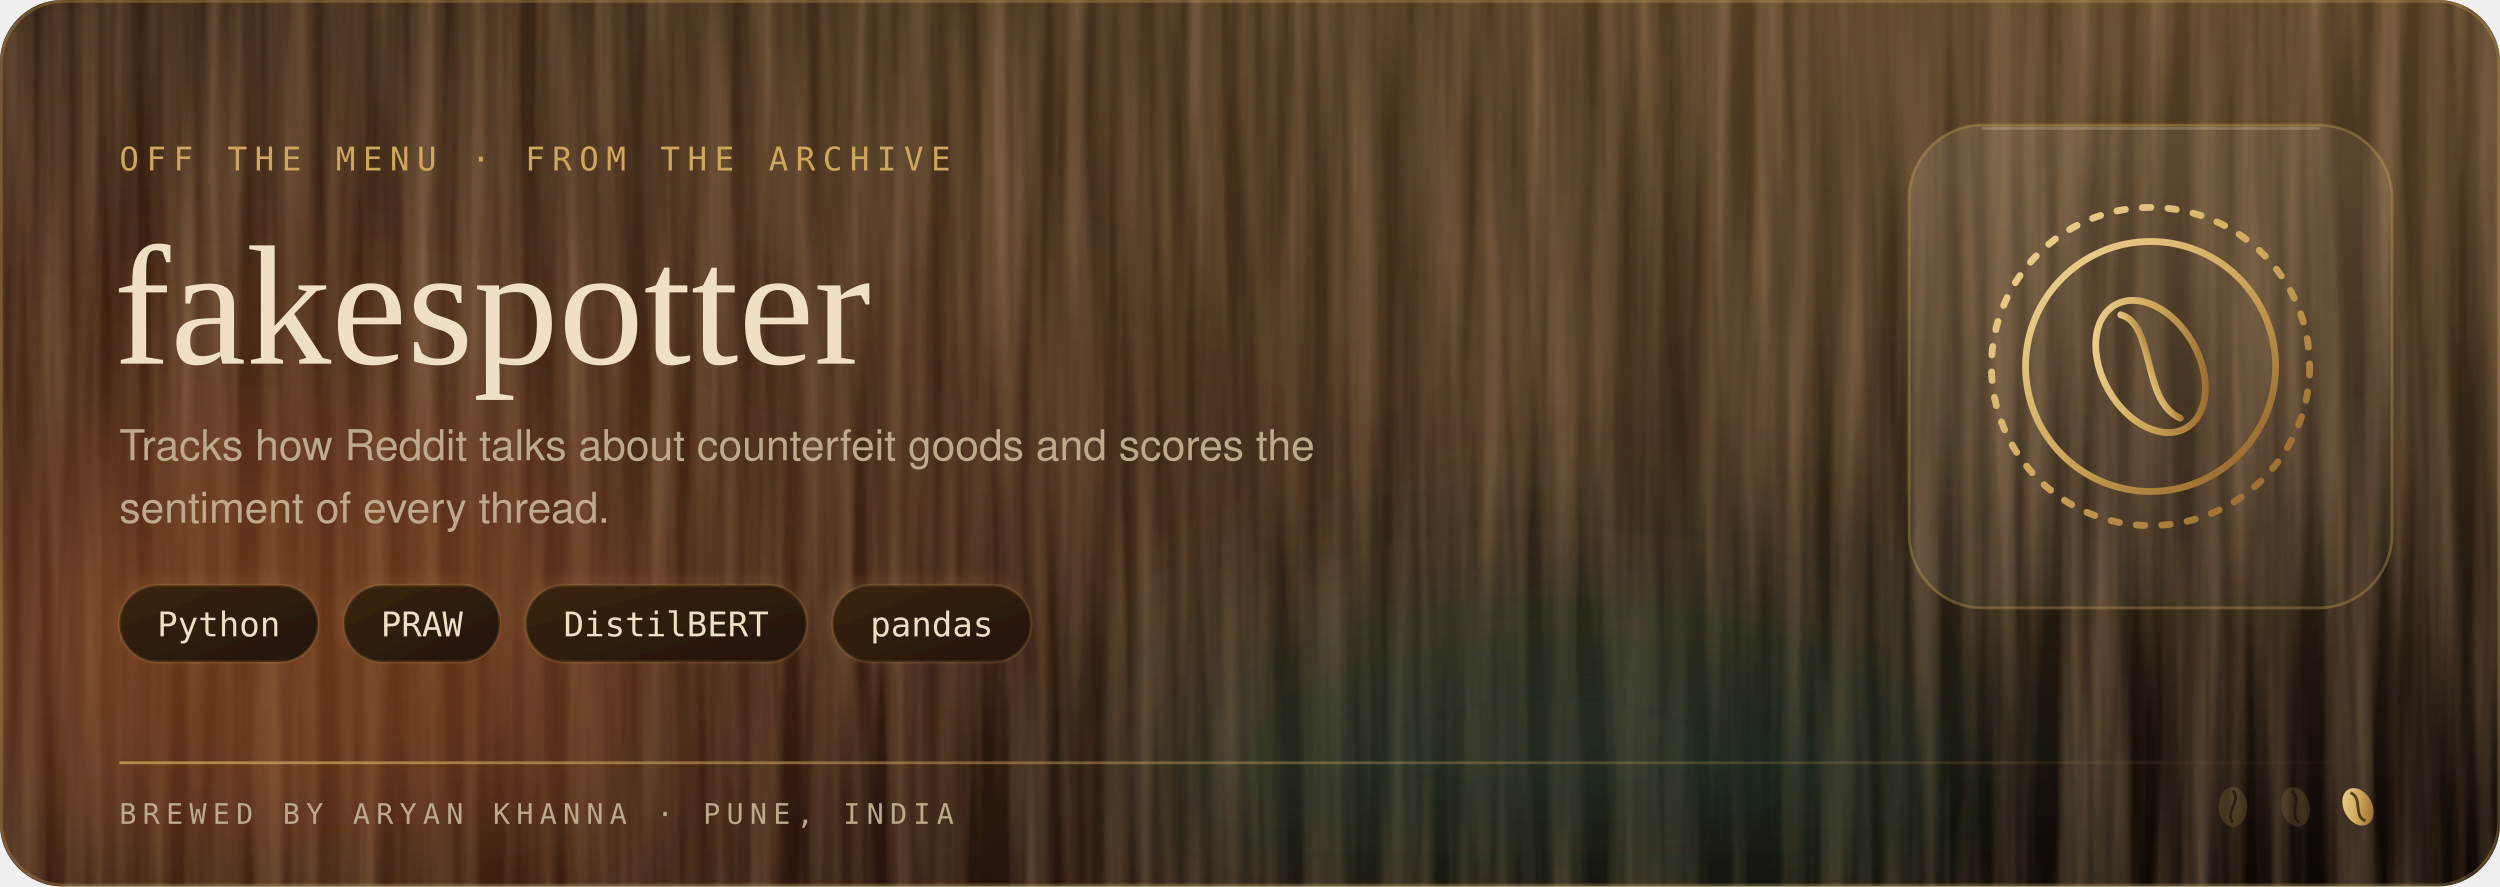
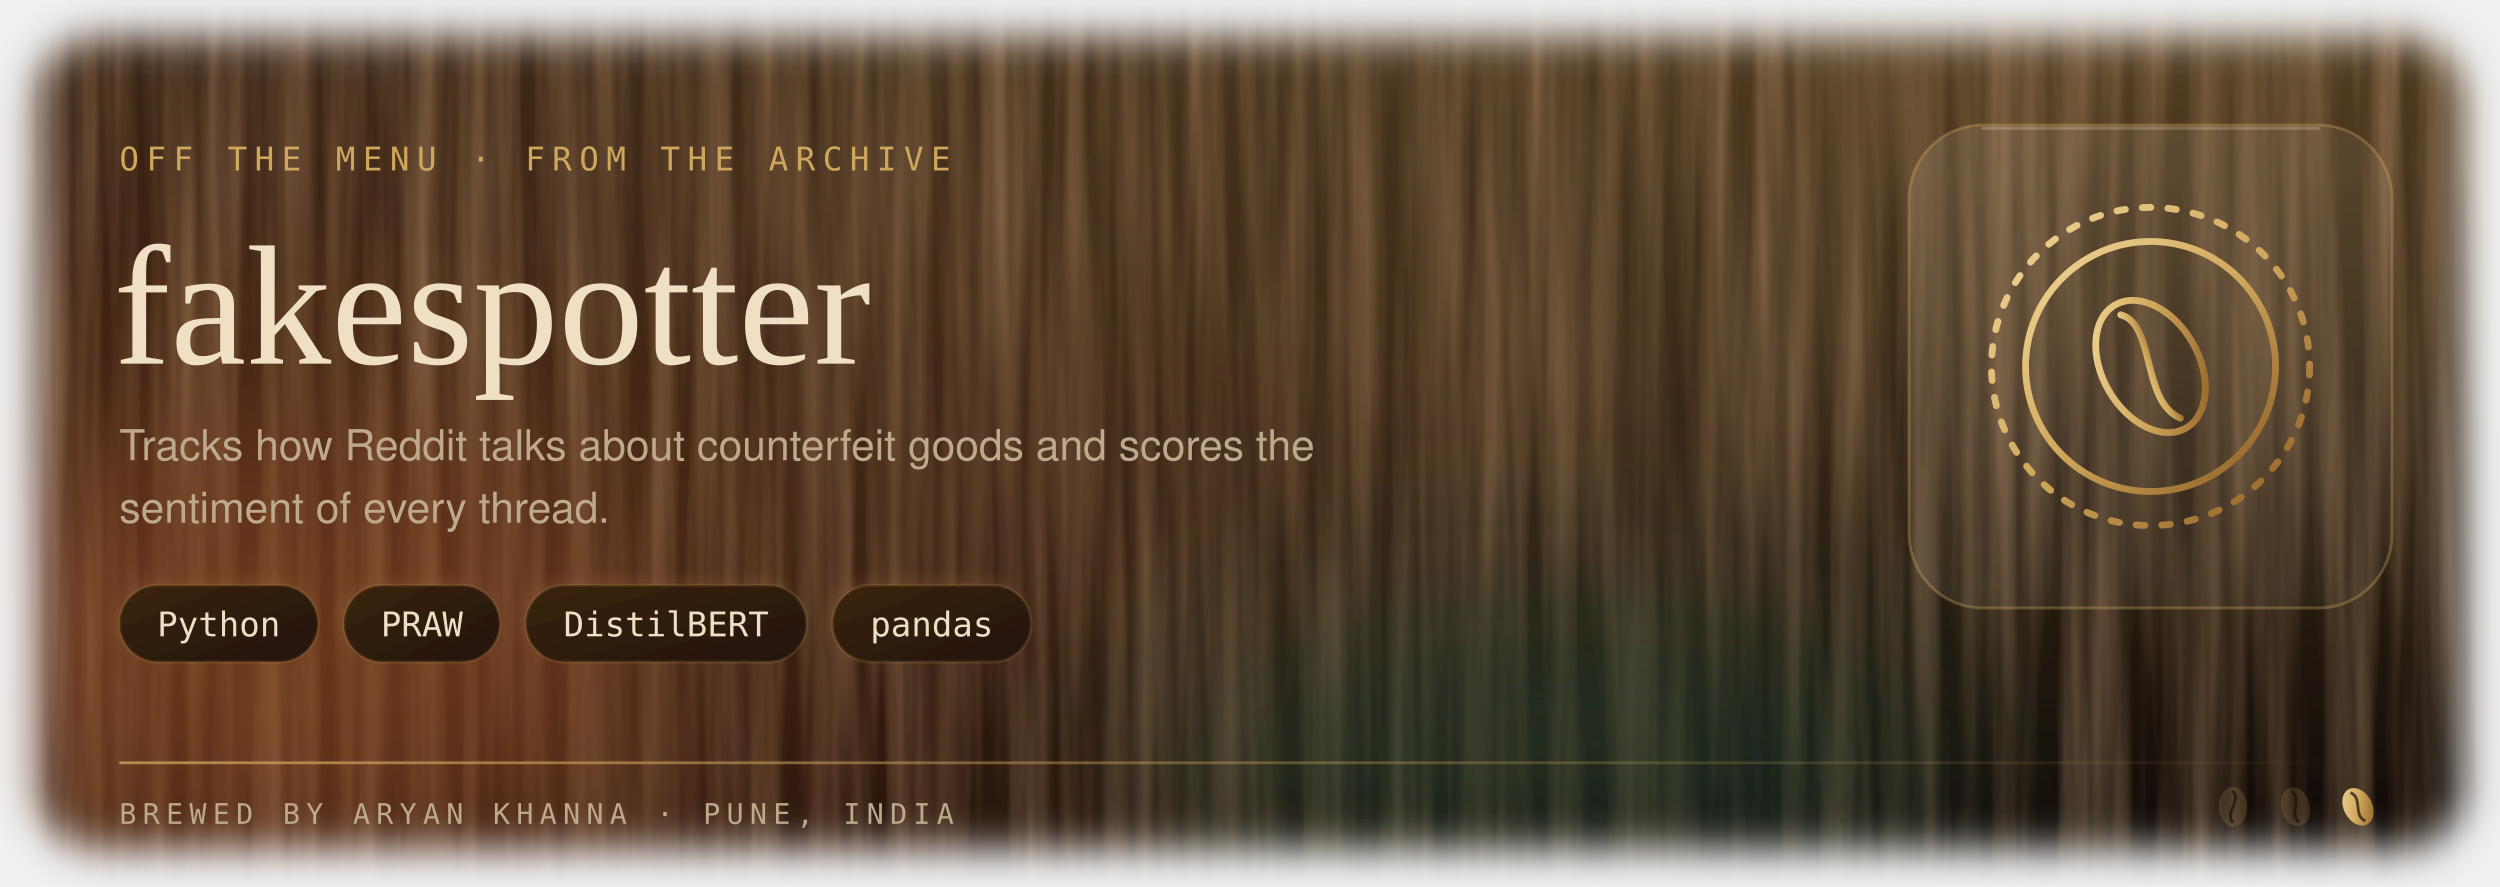
<svg xmlns="http://www.w3.org/2000/svg" viewBox="0 0 880 312" width="100%" role="img" aria-label="fakespotter: Tracks how Reddit talks about counterfeit goods and scores the sentiment of every thread.">
  <defs>
    <linearGradient id="wall" x1="0" y1="0" x2="0" y2="1">
      <stop offset="0" stop-color="#24150c" />
      <stop offset=".6" stop-color="#170e09" />
      <stop offset="1" stop-color="#0f0906" />
    </linearGradient>
    <radialGradient id="lamp" cx=".84" cy="0" r=".95">
      <stop offset="0" stop-color="#cfa75c" stop-opacity=".30" />
      <stop offset="1" stop-color="#cfa75c" stop-opacity="0" />
    </radialGradient>
    <radialGradient id="ember" cx="0" cy=".7" r=".8">
      <stop offset="0" stop-color="#7a3a1e" stop-opacity=".55" />
      <stop offset="1" stop-color="#7a3a1e" stop-opacity="0" />
    </radialGradient>
    <linearGradient id="glass" x1="0" y1="0" x2="1" y2="1">
      <stop offset="0" stop-color="#efdfc4" stop-opacity=".13" />
      <stop offset="1" stop-color="#efdfc4" stop-opacity=".03" />
    </linearGradient>
    <linearGradient id="green" x1="0" y1="0" x2="1" y2="1">
      <stop offset="0" stop-color="#1d4435" stop-opacity=".85" />
      <stop offset="1" stop-color="#efdfc4" stop-opacity=".04" />
    </linearGradient>
    <linearGradient id="brass" x1="0" y1="0" x2="1" y2="1">
      <stop offset="0" stop-color="#f3d898" />
      <stop offset=".5" stop-color="#cfa75c" />
      <stop offset="1" stop-color="#8a5a22" />
    </linearGradient>
    <linearGradient id="neo" x1="0" y1="0" x2="1" y2="1">
      <stop offset="0" stop-color="#3a2411" />
      <stop offset="1" stop-color="#22140b" />
    </linearGradient>
    <linearGradient id="fade" x1="0" y1="0" x2="1" y2="0">
      <stop offset="0" stop-color="#cfa75c" stop-opacity=".75" />
      <stop offset="1" stop-color="#cfa75c" stop-opacity="0" />
    </linearGradient>
    <filter id="grain" x="0" y="0" width="100%" height="100%">
      <feTurbulence type="fractalNoise" baseFrequency=".11 .005" numOctaves="3" seed="7" />
      <feColorMatrix values="0 0 0 0 .62  0 0 0 0 .38  0 0 0 0 .2  1.4 0 0 0 -.42" />
    </filter>
    <filter id="blur" x="-60%" y="-60%" width="220%" height="220%">
      <feGaussianBlur stdDeviation="36" />
    </filter>
+     <filter id="soft" x="-10%" y="-20%" width="120%" height="140%">
+       <feGaussianBlur stdDeviation="7" />
+     </filter>
    <filter id="lift" x="-20%" y="-40%" width="140%" height="190%">
      <feDropShadow dx="3" dy="4" stdDeviation="4" flood-color="#000" flood-opacity=".6" />
      <feDropShadow dx="-2" dy="-2" stdDeviation="2.5" flood-color="#96623a" flood-opacity=".26" />
    </filter>
+     <mask id="feather">
+       <rect x="13" y="13" width="854" height="286" rx="22" fill="#fff" filter="url(#soft)" />
+     </mask>
    <clipPath id="clip">
      <rect width="880" height="312" rx="22" />
    </clipPath>
  </defs>
-   <g clip-path="url(#clip)">
+   <g mask="url(#feather)">
    <rect width="880" height="312" fill="url(#wall)" />
    <rect width="880" height="312" fill="url(#ember)" />
    <rect width="880" height="312" fill="url(#lamp)" />
    <rect width="880" height="312" filter="url(#grain)" opacity=".5" />
    <ellipse cx="106" cy="234" rx="130" ry="90" fill="#8a4a22" opacity=".5" filter="url(#blur)">
      <animateTransform attributeName="transform" type="translate" values="0 0;34 -18;-18 12;0 0" dur="24s" repeatCount="indefinite" />
    </ellipse>
    <ellipse cx="546" cy="296" rx="150" ry="80" fill="#1d4435" opacity=".55" filter="url(#blur)">
      <animateTransform attributeName="transform" type="translate" values="0 0;-40 -14;22 10;0 0" dur="29s" repeatCount="indefinite" />
    </ellipse>
  </g>
-   <rect x=".5" y=".5" width="879" height="311" rx="22" fill="none" stroke="#cfa75c" stroke-opacity=".3" />
  <text x="42" y="60" font-family="'SF Mono',Menlo,Consolas,'DejaVu Sans Mono',monospace" font-size="11.5" fill="#cfa75c" letter-spacing="2.6">OFF THE MENU · FROM THE ARCHIVE</text>
  <text x="40" y="128" font-family="'Bodoni 72','Bodoni MT',Didot,'Playfair Display',Georgia,'Times New Roman',serif" font-size="60" fill="#efdfc4">fakespotter</text>
  <text x="42" y="162" font-family="'Helvetica Neue',Helvetica,Arial,sans-serif" font-size="15" fill="#bda98b">Tracks how Reddit talks about counterfeit goods and scores the</text>
  <text x="42" y="184" font-family="'Helvetica Neue',Helvetica,Arial,sans-serif" font-size="15" fill="#bda98b">sentiment of every thread.</text>
  <g filter="url(#lift)">
    <rect x="42" y="206" width="70" height="27" rx="13.5" fill="url(#neo)" stroke="#cfa75c" stroke-opacity=".16" />
  </g>
  <text x="77.0" y="224" font-family="'SF Mono',Menlo,Consolas,'DejaVu Sans Mono',monospace" font-size="12" fill="#efdfc4" text-anchor="middle">Python</text>
  <g filter="url(#lift)">
    <rect x="121" y="206" width="55" height="27" rx="13.5" fill="url(#neo)" stroke="#cfa75c" stroke-opacity=".16" />
  </g>
  <text x="148.5" y="224" font-family="'SF Mono',Menlo,Consolas,'DejaVu Sans Mono',monospace" font-size="12" fill="#efdfc4" text-anchor="middle">PRAW</text>
  <g filter="url(#lift)">
    <rect x="185" y="206" width="99" height="27" rx="13.5" fill="url(#neo)" stroke="#cfa75c" stroke-opacity=".16" />
  </g>
  <text x="234.5" y="224" font-family="'SF Mono',Menlo,Consolas,'DejaVu Sans Mono',monospace" font-size="12" fill="#efdfc4" text-anchor="middle">DistilBERT</text>
  <g filter="url(#lift)">
    <rect x="293" y="206" width="70" height="27" rx="13.5" fill="url(#neo)" stroke="#cfa75c" stroke-opacity=".16" />
  </g>
  <text x="328.0" y="224" font-family="'SF Mono',Menlo,Consolas,'DejaVu Sans Mono',monospace" font-size="12" fill="#efdfc4" text-anchor="middle">pandas</text>
  <rect x="672" y="44" width="170" height="170" rx="26" fill="url(#glass)" stroke="#cfa75c" stroke-opacity=".34" />
  <path d="M698 45.2 H816" stroke="#fff0d2" stroke-opacity=".22" stroke-linecap="round" />
  <g transform="translate(672,44)">
    <g fill="none" stroke="url(#brass)" stroke-width="2.4" stroke-linecap="round" stroke-linejoin="round">
      <circle cx="85" cy="85" r="56" stroke-dasharray="3 6" />
      <circle cx="85" cy="85" r="44" />
      <g transform="translate(85,85) rotate(-30)">
        <ellipse rx="17" ry="25" />
        <path d="M0 -21c9 9 -9 30 0 42" />
      </g>
    </g>
  </g>
  <rect x="42" y="268" width="796" height="1" fill="url(#fade)" />
  <text x="42" y="290" font-family="'SF Mono',Menlo,Consolas,'DejaVu Sans Mono',monospace" font-size="10" fill="#bda98b" letter-spacing="2.2">BREWED BY ARYAN KHANNA · PUNE, INDIA</text>
  <g transform="translate(830,284) rotate(-28)">
    <ellipse rx="5.0" ry="7" fill="url(#brass)" />
    <path d="M0 -5.6c3.1 3.5 -3.1 7.7 0 11.2" fill="none" stroke="#1a0f08" stroke-opacity=".7" stroke-width="1" />
  </g>
  <g transform="translate(808,284) rotate(-14)">
    <ellipse rx="5.0" ry="7" fill="#cfa75c" fill-opacity=".18" />
    <path d="M0 -5.6c3.1 3.5 -3.1 7.7 0 11.2" fill="none" stroke="#1a0f08" stroke-opacity=".7" stroke-width="1" />
  </g>
  <g transform="translate(786,284) rotate(0)">
    <ellipse rx="5.0" ry="7" fill="#cfa75c" fill-opacity=".18" />
    <path d="M0 -5.6c3.1 3.5 -3.1 7.7 0 11.2" fill="none" stroke="#1a0f08" stroke-opacity=".7" stroke-width="1" />
  </g>
</svg>
